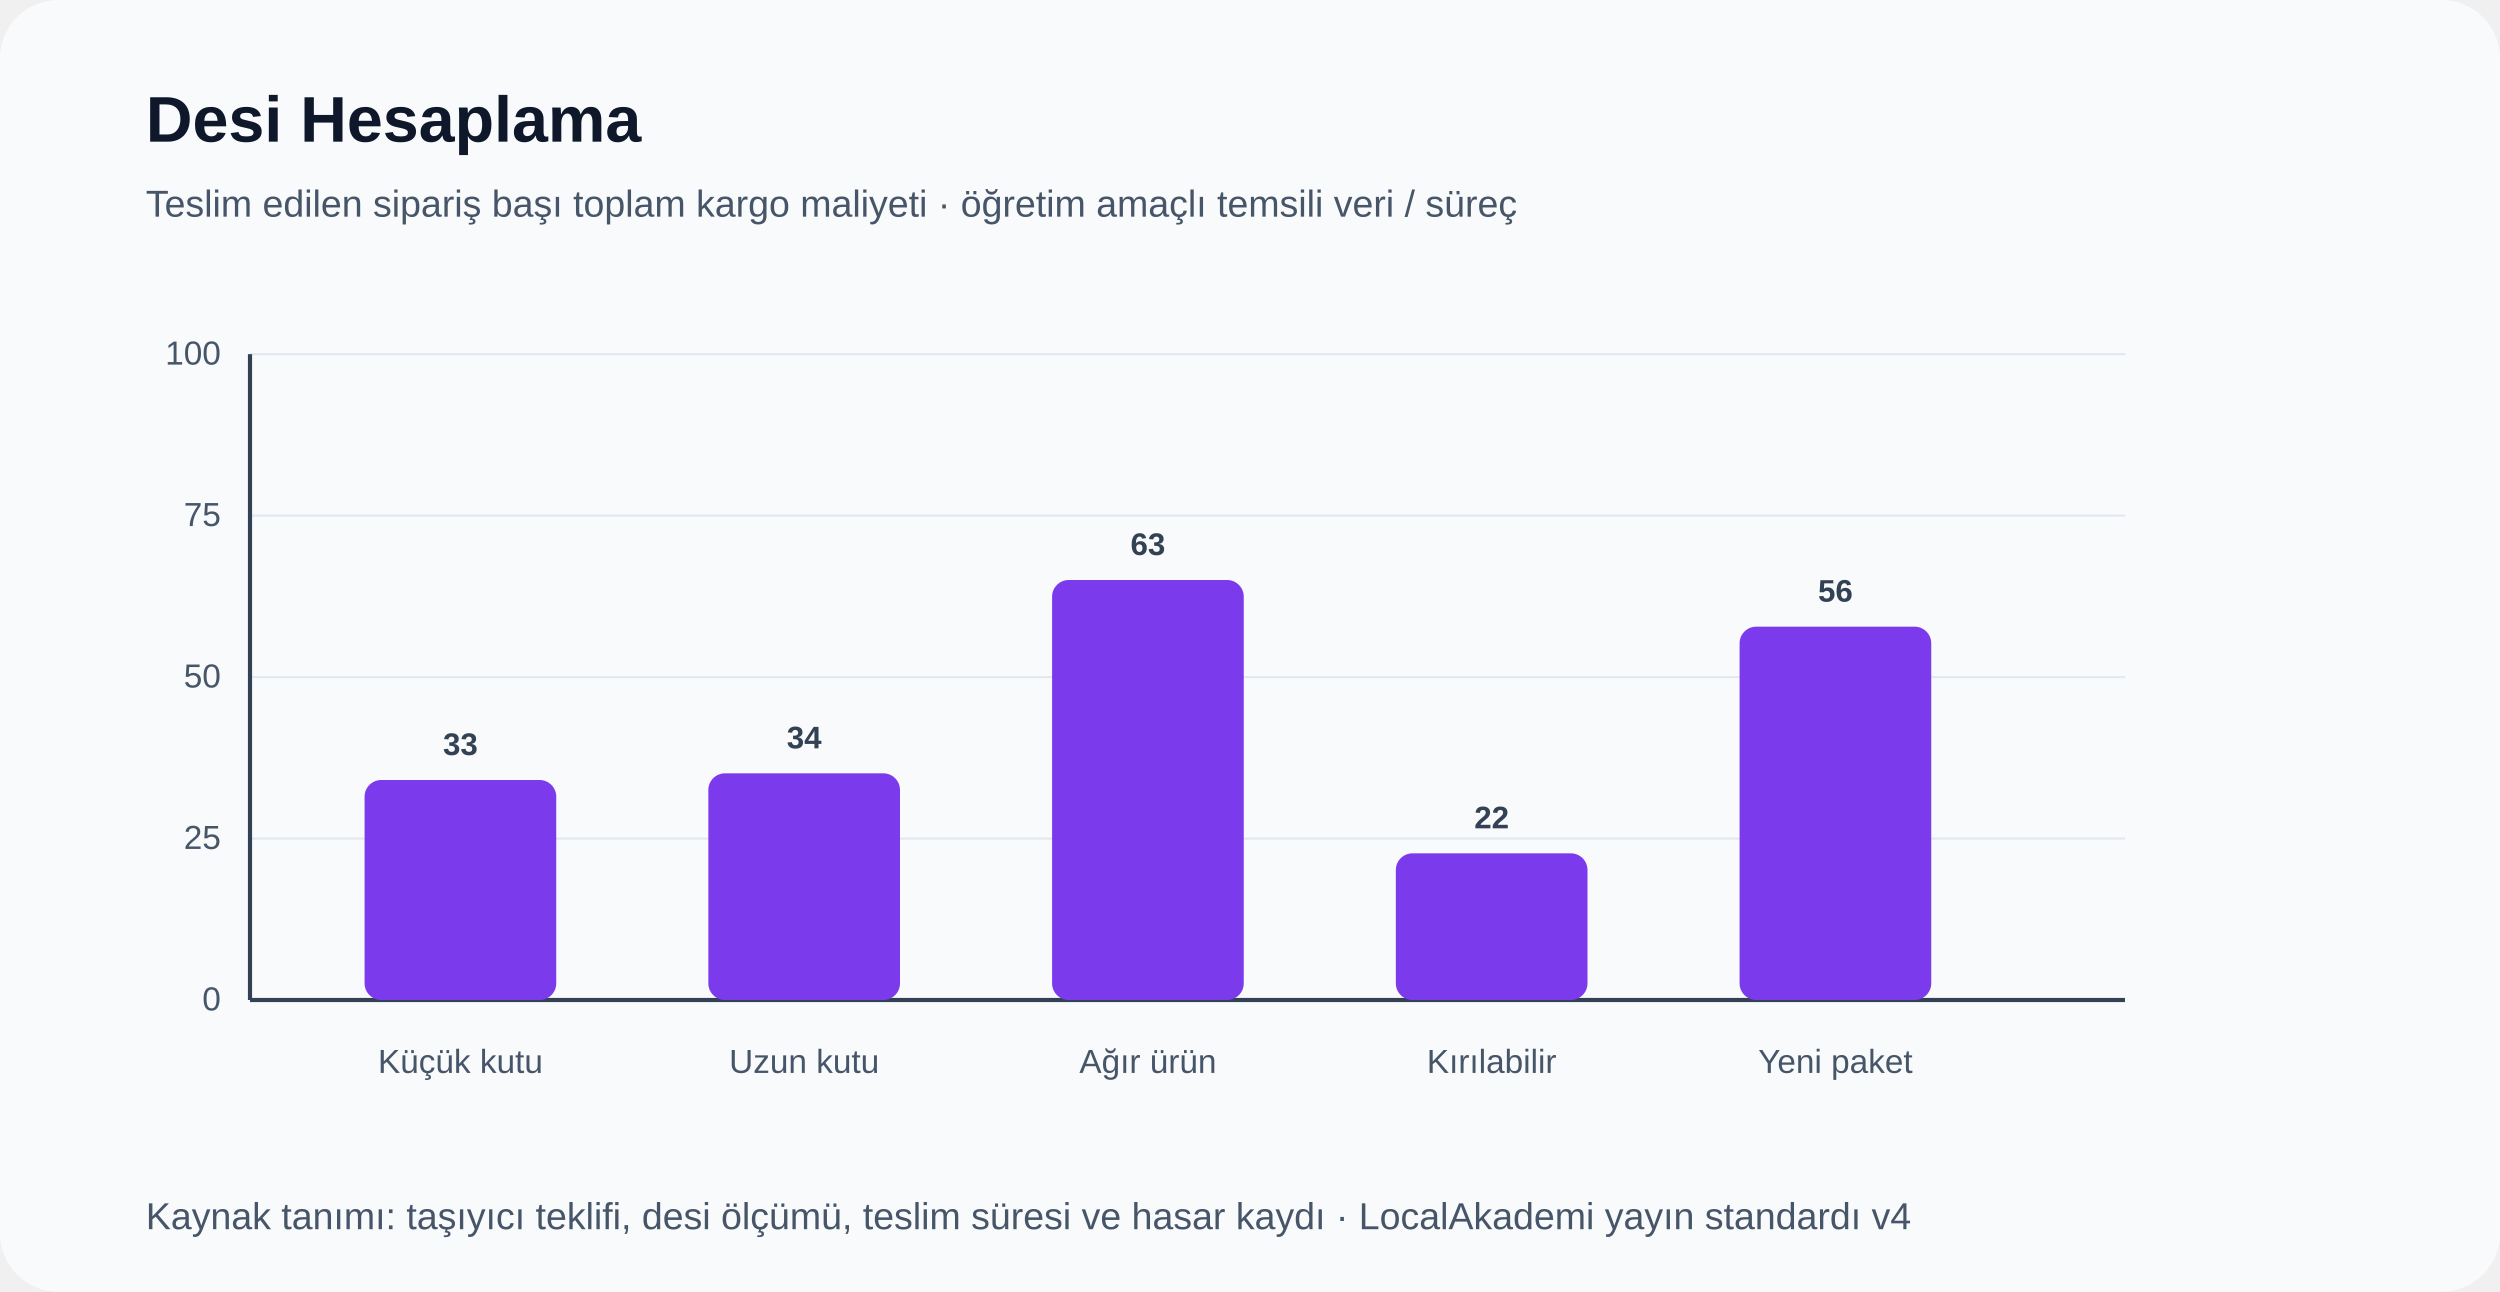
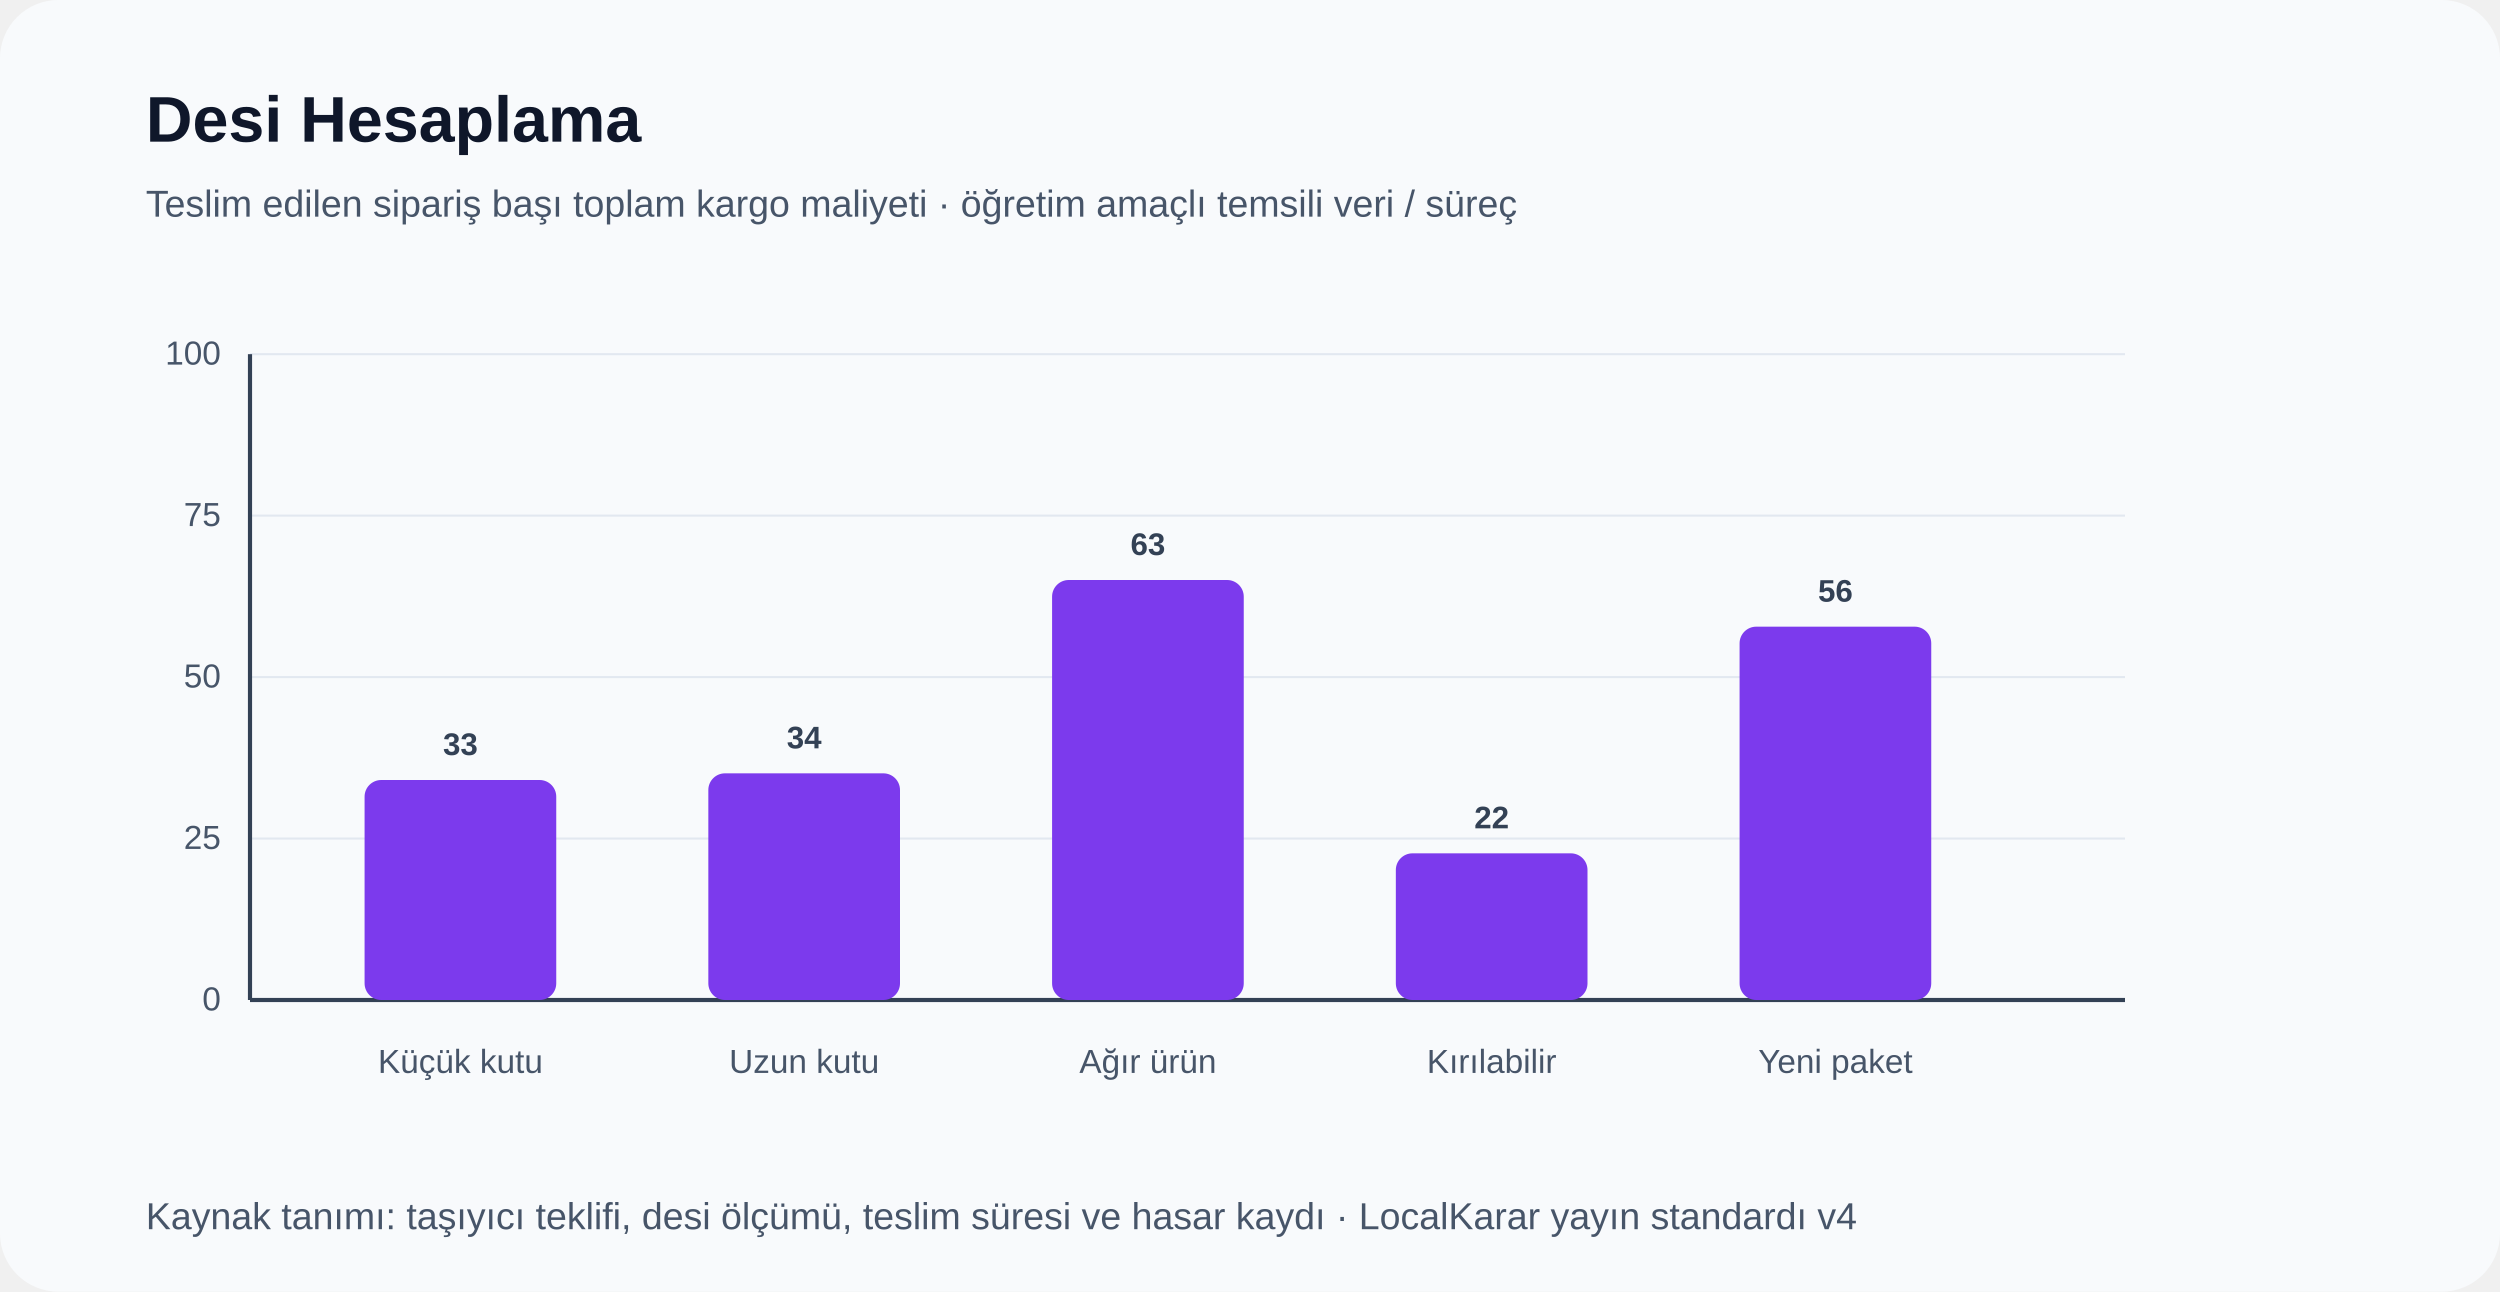
<svg xmlns="http://www.w3.org/2000/svg" width="1200" height="620" viewBox="0 0 1200 620" role="img" aria-labelledby="title desc" data-visual-kind="bar" data-fingerprint="faf21cd19701ac6b" data-series-labels="Küçük kutu|Uzun kutu|Ağır ürün|Kırılabilir|Yeni paket">
  <defs>
    <marker id="arrow" markerWidth="10" markerHeight="10" refX="8" refY="3" orient="auto">
      <path d="M0,0 L0,6 L9,3 z" fill="#7c3aed" />
    </marker>
  </defs>
  <style>.title{font:700 31px Arial;fill:#0f172a}.subtitle{font:18px Arial;fill:#475569}.axis{font:16px Arial;fill:#475569}.label{font:700 17px Arial;fill:#0f172a}.value{font:700 15px Arial;fill:#334155}.white{font:700 17px Arial;fill:white}</style>
  <rect width="1200" height="620" rx="28" fill="#f8fafc" />
  <text x="70" y="68" class="title">Desi Hesaplama</text>
  <text x="70" y="104" class="subtitle">Teslim edilen sipariş başı toplam kargo maliyeti · öğretim amaçlı temsili veri / süreç</text>
  <line x1="120" y1="480" x2="1020" y2="480" stroke="#e2e8f0" stroke-width="1" />
  <text x="106" y="485" text-anchor="end" class="axis">0</text>
  <line x1="120" y1="402.5" x2="1020" y2="402.5" stroke="#e2e8f0" stroke-width="1" />
  <text x="106" y="407.5" text-anchor="end" class="axis">25</text>
  <line x1="120" y1="325" x2="1020" y2="325" stroke="#e2e8f0" stroke-width="1" />
  <text x="106" y="330" text-anchor="end" class="axis">50</text>
  <line x1="120" y1="247.5" x2="1020" y2="247.5" stroke="#e2e8f0" stroke-width="1" />
  <text x="106" y="252.5" text-anchor="end" class="axis">75</text>
  <line x1="120" y1="170" x2="1020" y2="170" stroke="#e2e8f0" stroke-width="1" />
  <text x="106" y="175" text-anchor="end" class="axis">100</text>
  <path d="M120 480V170M120 480H1020" fill="none" stroke="#334155" stroke-width="2" />
  <rect x="175" y="374.4" width="92" height="105.6" rx="8" fill="#7c3aed" />
  <text x="221" y="362.4" text-anchor="middle" class="value">33</text>
  <rect x="340" y="371.2" width="92" height="108.8" rx="8" fill="#7c3aed" />
  <text x="386" y="359.2" text-anchor="middle" class="value">34</text>
  <rect x="505" y="278.4" width="92" height="201.6" rx="8" fill="#7c3aed" />
  <text x="551" y="266.4" text-anchor="middle" class="value">63</text>
  <rect x="670" y="409.6" width="92" height="70.4" rx="8" fill="#7c3aed" />
  <text x="716" y="397.6" text-anchor="middle" class="value">22</text>
  <rect x="835" y="300.8" width="92" height="179.2" rx="8" fill="#7c3aed" />
  <text x="881" y="288.8" text-anchor="middle" class="value">56</text>
  <text x="221" y="515" text-anchor="middle" class="axis">Küçük kutu</text>
  <text x="386" y="515" text-anchor="middle" class="axis">Uzun kutu</text>
  <text x="551" y="515" text-anchor="middle" class="axis">Ağır ürün</text>
  <text x="716" y="515" text-anchor="middle" class="axis">Kırılabilir</text>
  <text x="881" y="515" text-anchor="middle" class="axis">Yeni paket</text>
-   <text x="70" y="590" class="subtitle">Kaynak tanımı: taşıyıcı teklifi, desi ölçümü, teslim süresi ve hasar kaydı · LocalAkademi yayın standardı v4</text>
+   <text x="70" y="590" class="subtitle">Kaynak tanımı: taşıyıcı teklifi, desi ölçümü, teslim süresi ve hasar kaydı · LocalKarar yayın standardı v4</text>
</svg>
